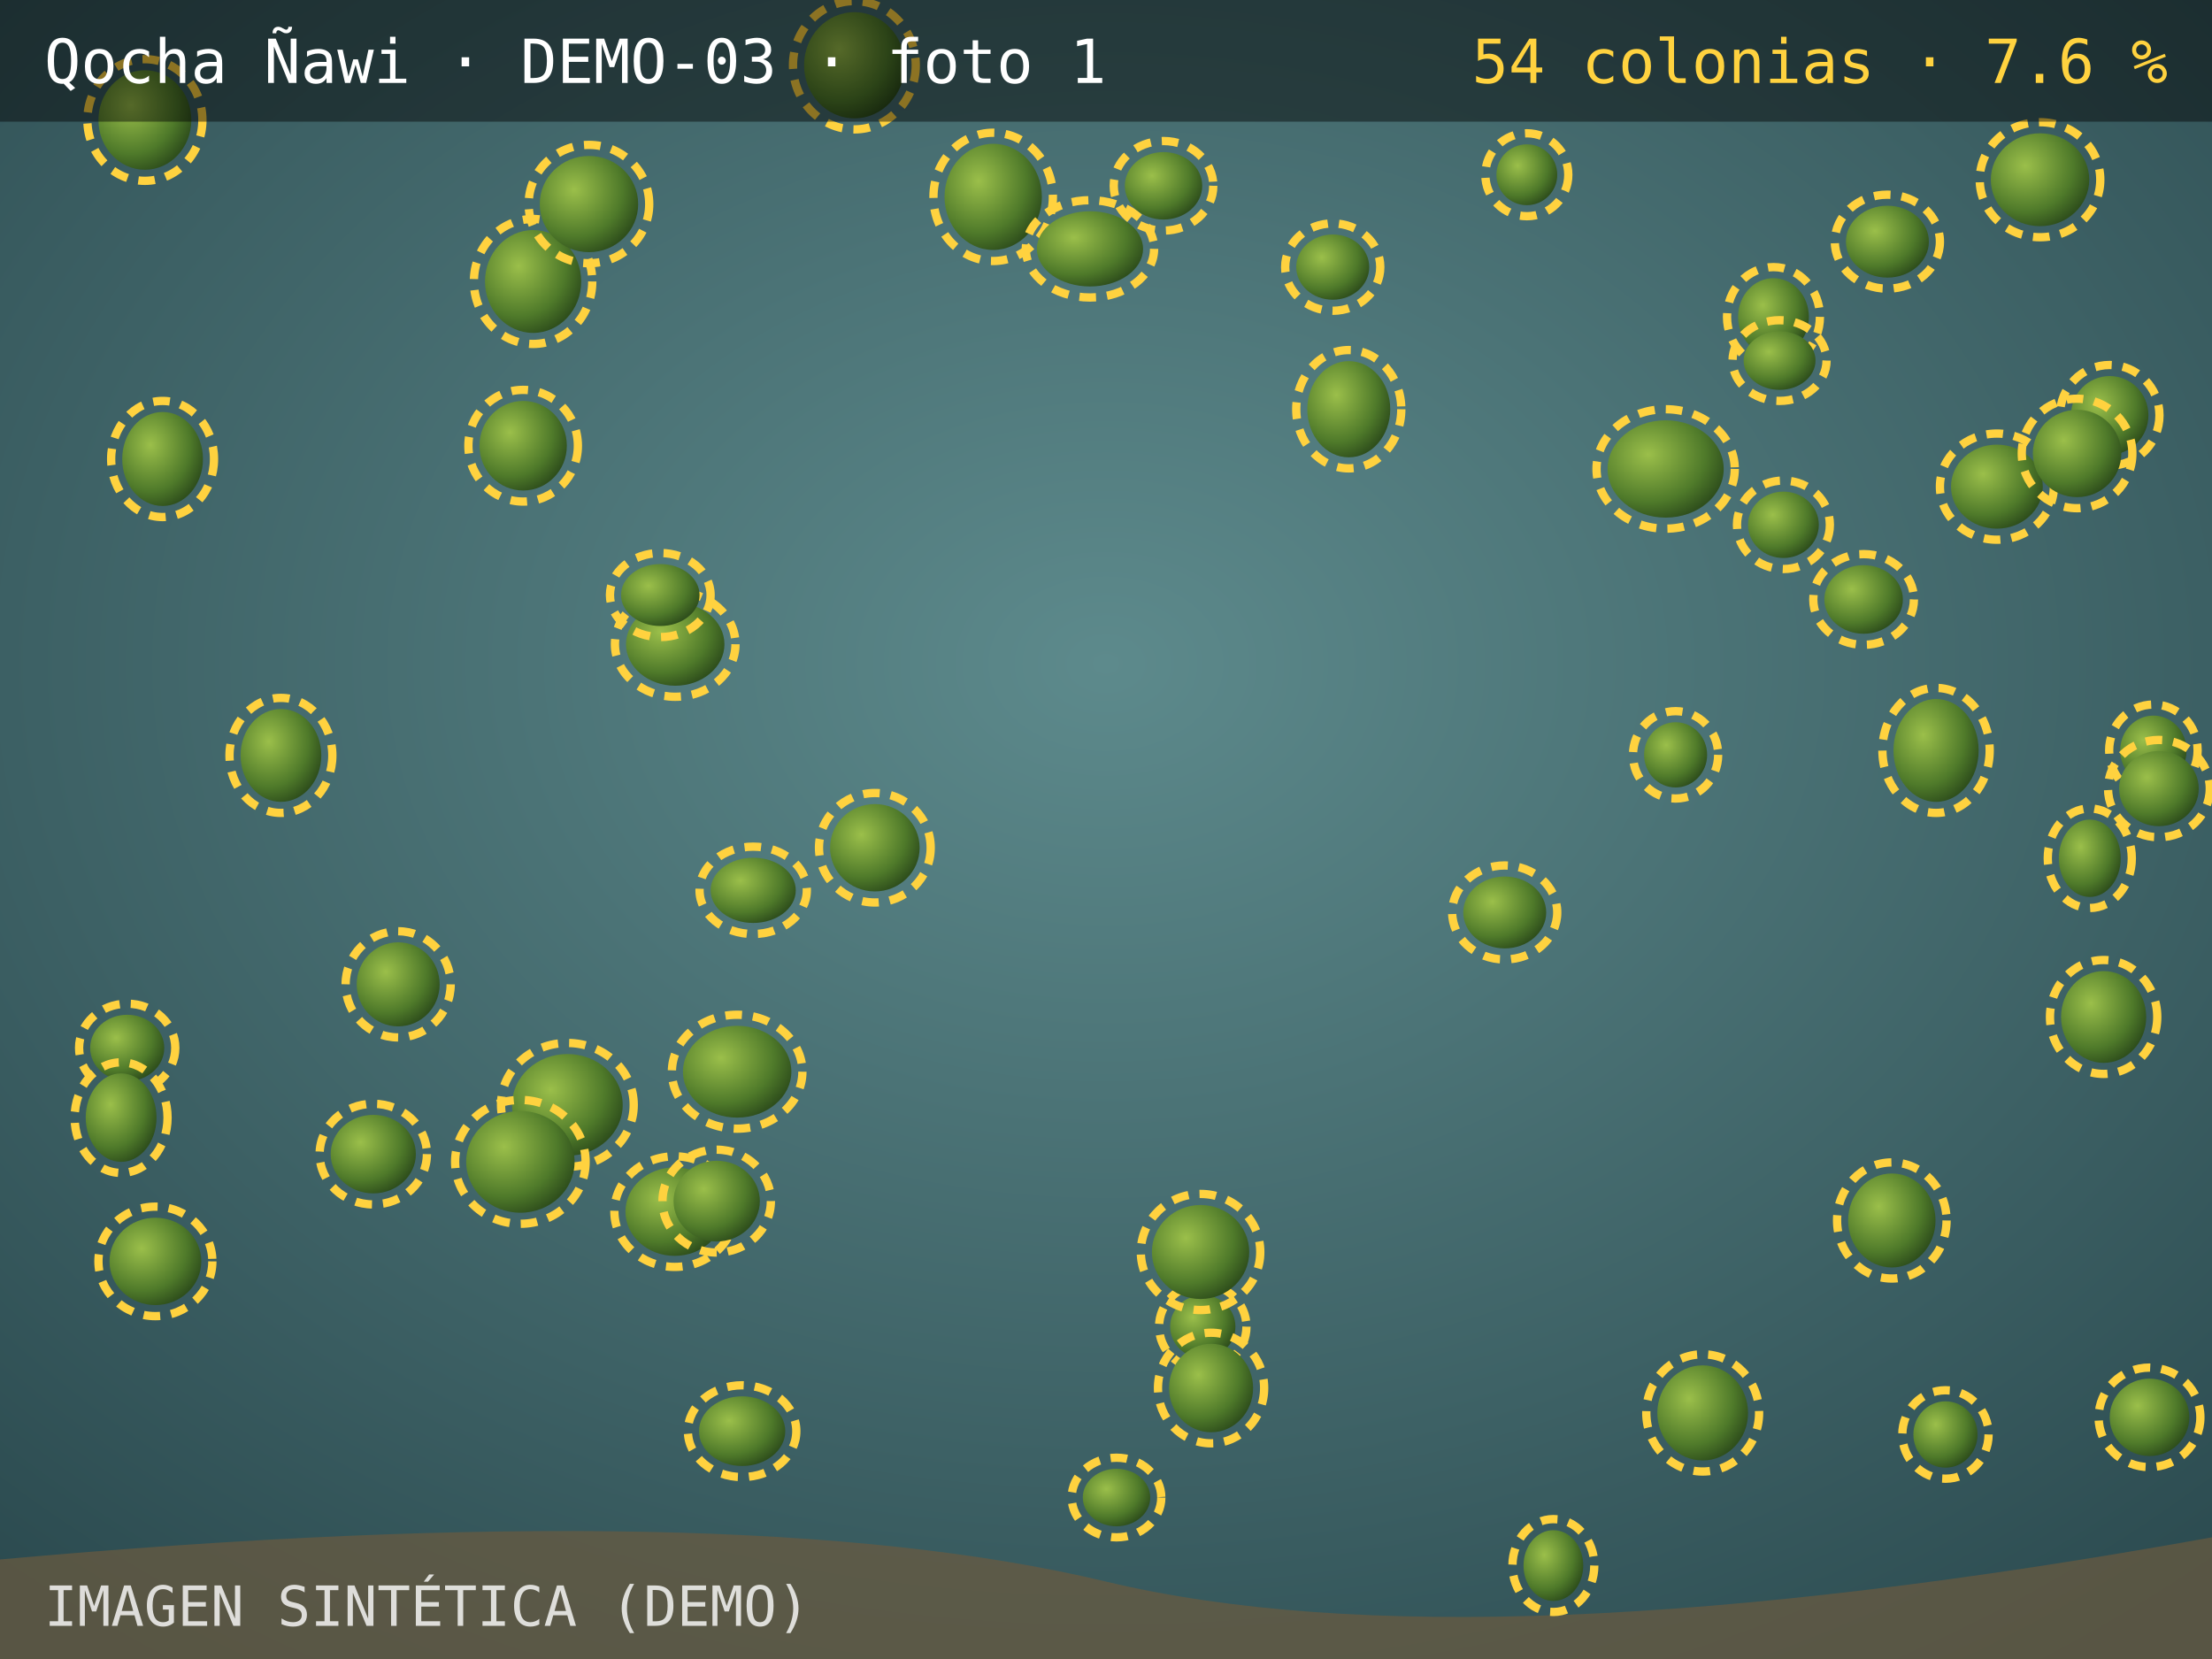
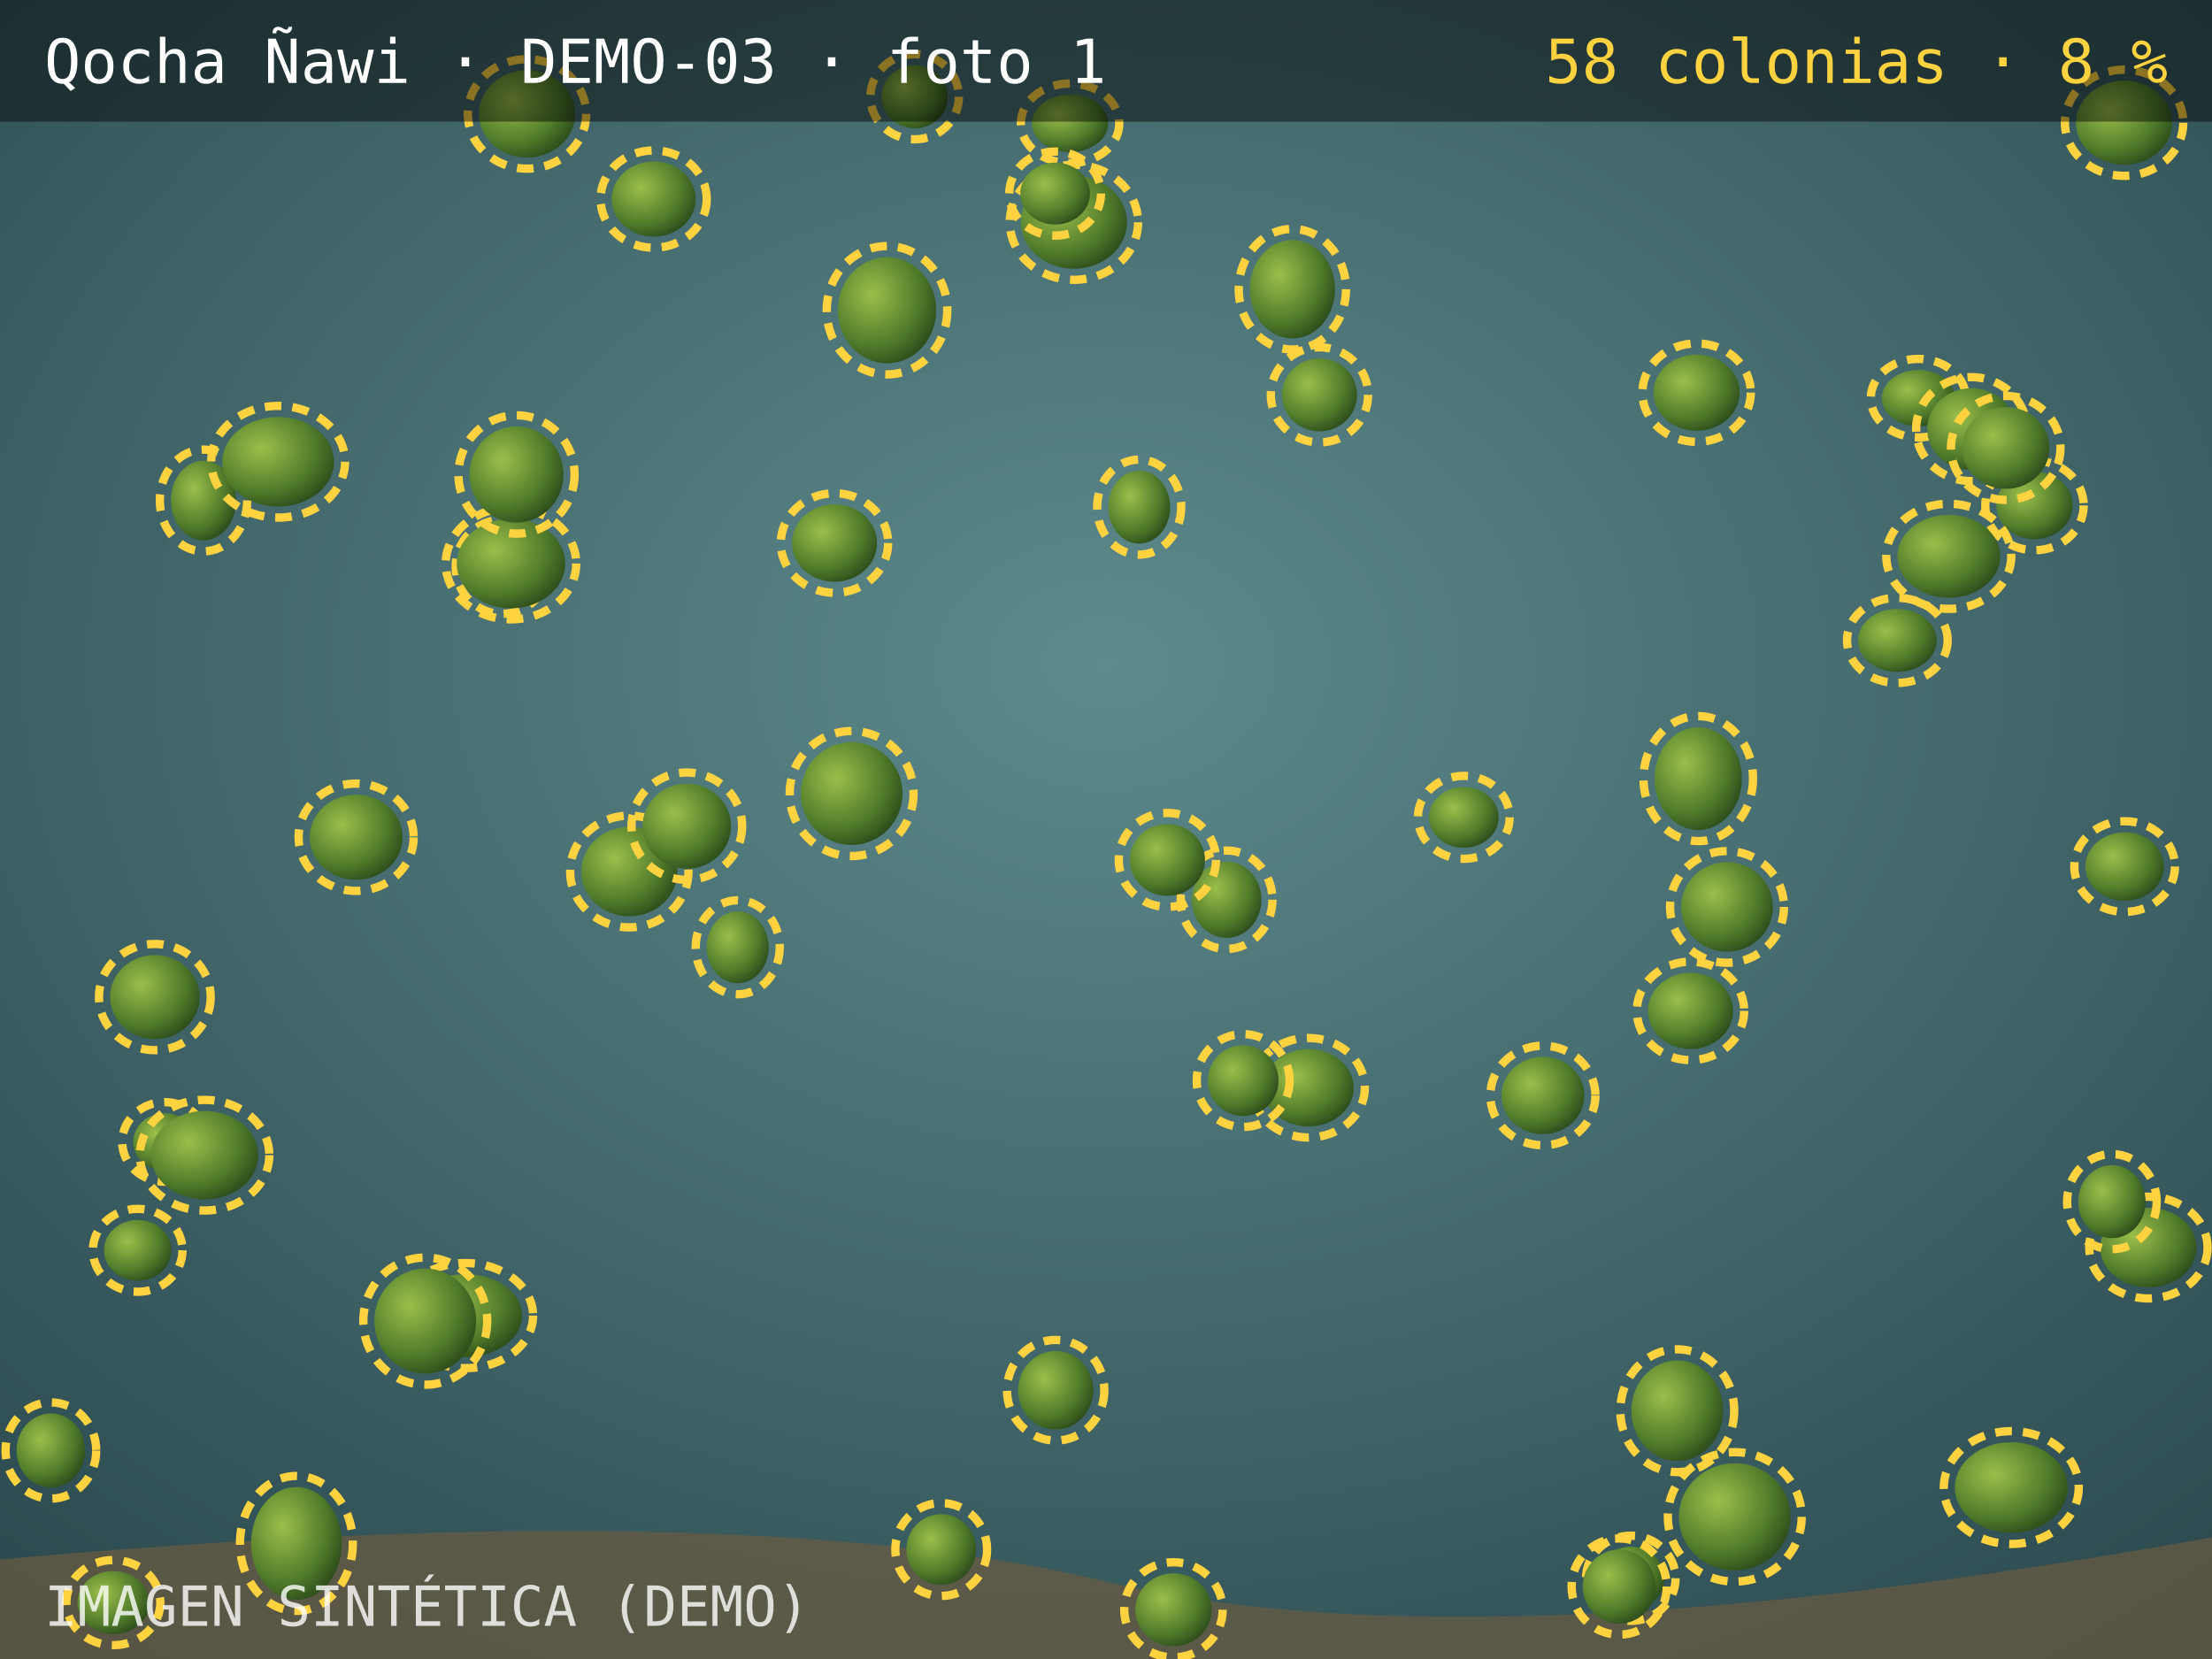
<svg xmlns="http://www.w3.org/2000/svg" viewBox="0 0 400 300">
  <defs>
    <radialGradient id="w" cx="50%" cy="40%" r="75%">
      <stop offset="0" stop-color="#5d8a8c" />
      <stop offset="1" stop-color="#2b4a4f" />
    </radialGradient>
    <radialGradient id="c" cx="35%" cy="35%" r="70%">
      <stop offset="0" stop-color="#9bbf4a" />
      <stop offset=".7" stop-color="#4f7a2a" />
      <stop offset="1" stop-color="#2f4f1c" />
    </radialGradient>
  </defs>
  <rect width="400" height="300" fill="url(#w)" />
  <path d="M0 282 Q 133.333 270 200 286 T 400 278 V 300 H 0 Z" fill="#6b5a3e" opacity=".7" />
  <g>
-     <ellipse cx="388.7" cy="256.3" rx="7.2" ry="7" fill="url(#c)" />
-     <ellipse cx="388.7" cy="256.3" rx="9.2" ry="9" fill="none" stroke="#ffd23f" stroke-width="1.5" stroke-dasharray="3 2" />
-   </g>
-   <g>
-     <ellipse cx="322.5" cy="94.9" rx="6.4" ry="6" fill="url(#c)" />
-     <ellipse cx="322.5" cy="94.9" rx="8.4" ry="8" fill="none" stroke="#ffd23f" stroke-width="1.5" stroke-dasharray="3 2" />
-   </g>
-   <g>
-     <ellipse cx="307.9" cy="255.5" rx="8.2" ry="8.6" fill="url(#c)" />
-     <ellipse cx="307.9" cy="255.5" rx="10.2" ry="10.6" fill="none" stroke="#ffd23f" stroke-width="1.5" stroke-dasharray="3 2" />
-   </g>
-   <g>
-     <ellipse cx="272.1" cy="165" rx="7.5" ry="6.5" fill="url(#c)" />
-     <ellipse cx="272.1" cy="165" rx="9.5" ry="8.5" fill="none" stroke="#ffd23f" stroke-width="1.5" stroke-dasharray="3 2" />
-   </g>
-   <g>
-     <ellipse cx="303" cy="136.5" rx="5.7" ry="5.9" fill="url(#c)" />
-     <ellipse cx="303" cy="136.5" rx="7.7" ry="7.9" fill="none" stroke="#ffd23f" stroke-width="1.5" stroke-dasharray="3 2" />
-   </g>
-   <g>
-     <ellipse cx="350.1" cy="135.7" rx="7.7" ry="9.3" fill="url(#c)" />
-     <ellipse cx="350.1" cy="135.7" rx="9.7" ry="11.3" fill="none" stroke="#ffd23f" stroke-width="1.5" stroke-dasharray="3 2" />
-   </g>
-   <g>
-     <ellipse cx="217.5" cy="239.9" rx="5.9" ry="5.7" fill="url(#c)" />
-     <ellipse cx="217.5" cy="239.9" rx="7.9" ry="7.7" fill="none" stroke="#ffd23f" stroke-width="1.5" stroke-dasharray="3 2" />
-   </g>
-   <g>
-     <ellipse cx="179.6" cy="35.6" rx="8.8" ry="9.6" fill="url(#c)" />
-     <ellipse cx="179.6" cy="35.6" rx="10.8" ry="11.6" fill="none" stroke="#ffd23f" stroke-width="1.5" stroke-dasharray="3 2" />
-   </g>
-   <g>
-     <ellipse cx="341.3" cy="43.7" rx="7.5" ry="6.5" fill="url(#c)" />
-     <ellipse cx="341.3" cy="43.7" rx="9.5" ry="8.5" fill="none" stroke="#ffd23f" stroke-width="1.5" stroke-dasharray="3 2" />
-   </g>
-   <g>
-     <ellipse cx="158.2" cy="153.3" rx="8.1" ry="7.9" fill="url(#c)" />
-     <ellipse cx="158.2" cy="153.3" rx="10.1" ry="9.9" fill="none" stroke="#ffd23f" stroke-width="1.5" stroke-dasharray="3 2" />
-   </g>
-   <g>
-     <ellipse cx="381.5" cy="75.1" rx="7" ry="7.1" fill="url(#c)" />
-     <ellipse cx="381.5" cy="75.1" rx="9" ry="9.1" fill="none" stroke="#ffd23f" stroke-width="1.5" stroke-dasharray="3 2" />
-   </g>
-   <g>
-     <ellipse cx="26.2" cy="21.7" rx="8.4" ry="9" fill="url(#c)" />
-     <ellipse cx="26.2" cy="21.7" rx="10.4" ry="11" fill="none" stroke="#ffd23f" stroke-width="1.5" stroke-dasharray="3 2" />
-   </g>
-   <g>
-     <ellipse cx="276.1" cy="31.6" rx="5.5" ry="5.5" fill="url(#c)" />
-     <ellipse cx="276.1" cy="31.6" rx="7.5" ry="7.5" fill="none" stroke="#ffd23f" stroke-width="1.5" stroke-dasharray="3 2" />
-   </g>
-   <g>
-     <ellipse cx="136.2" cy="161" rx="7.7" ry="5.9" fill="url(#c)" />
-     <ellipse cx="136.2" cy="161" rx="9.7" ry="7.9" fill="none" stroke="#ffd23f" stroke-width="1.5" stroke-dasharray="3 2" />
-   </g>
-   <g>
-     <ellipse cx="201.9" cy="270.8" rx="6.1" ry="5.2" fill="url(#c)" />
-     <ellipse cx="201.9" cy="270.8" rx="8.1" ry="7.2" fill="none" stroke="#ffd23f" stroke-width="1.5" stroke-dasharray="3 2" />
-   </g>
-   <g>
-     <ellipse cx="368.9" cy="32.5" rx="8.9" ry="8.4" fill="url(#c)" />
-     <ellipse cx="368.9" cy="32.5" rx="10.9" ry="10.4" fill="none" stroke="#ffd23f" stroke-width="1.5" stroke-dasharray="3 2" />
-   </g>
-   <g>
-     <ellipse cx="96.4" cy="50.9" rx="8.7" ry="9.3" fill="url(#c)" />
-     <ellipse cx="96.4" cy="50.9" rx="10.7" ry="11.3" fill="none" stroke="#ffd23f" stroke-width="1.5" stroke-dasharray="3 2" />
-   </g>
-   <g>
-     <ellipse cx="197.1" cy="45" rx="9.6" ry="6.8" fill="url(#c)" />
-     <ellipse cx="197.1" cy="45" rx="11.6" ry="8.8" fill="none" stroke="#ffd23f" stroke-width="1.5" stroke-dasharray="3 2" />
-   </g>
-   <g>
-     <ellipse cx="122" cy="219.1" rx="8.9" ry="8" fill="url(#c)" />
-     <ellipse cx="122" cy="219.1" rx="10.9" ry="10" fill="none" stroke="#ffd23f" stroke-width="1.5" stroke-dasharray="3 2" />
-   </g>
-   <g>
-     <ellipse cx="23" cy="189.5" rx="6.7" ry="6" fill="url(#c)" />
-     <ellipse cx="23" cy="189.5" rx="8.7" ry="8" fill="none" stroke="#ffd23f" stroke-width="1.5" stroke-dasharray="3 2" />
-   </g>
-   <g>
-     <ellipse cx="28.1" cy="228.1" rx="8.3" ry="7.9" fill="url(#c)" />
-     <ellipse cx="28.1" cy="228.1" rx="10.3" ry="9.9" fill="none" stroke="#ffd23f" stroke-width="1.5" stroke-dasharray="3 2" />
-   </g>
-   <g>
-     <ellipse cx="280.9" cy="283.1" rx="5.4" ry="6.4" fill="url(#c)" />
-     <ellipse cx="280.9" cy="283.1" rx="7.4" ry="8.4" fill="none" stroke="#ffd23f" stroke-width="1.5" stroke-dasharray="3 2" />
-   </g>
-   <g>
-     <ellipse cx="377.9" cy="155.2" rx="5.6" ry="7" fill="url(#c)" />
-     <ellipse cx="377.9" cy="155.2" rx="7.6" ry="9" fill="none" stroke="#ffd23f" stroke-width="1.5" stroke-dasharray="3 2" />
-   </g>
-   <g>
-     <ellipse cx="210.4" cy="33.6" rx="7" ry="6.1" fill="url(#c)" />
-     <ellipse cx="210.4" cy="33.6" rx="9" ry="8.1" fill="none" stroke="#ffd23f" stroke-width="1.5" stroke-dasharray="3 2" />
-   </g>
-   <g>
-     <ellipse cx="380.4" cy="183.9" rx="7.7" ry="8.3" fill="url(#c)" />
-     <ellipse cx="380.4" cy="183.9" rx="9.7" ry="10.3" fill="none" stroke="#ffd23f" stroke-width="1.5" stroke-dasharray="3 2" />
-   </g>
-   <g>
-     <ellipse cx="129.6" cy="217.2" rx="7.8" ry="7.3" fill="url(#c)" />
-     <ellipse cx="129.6" cy="217.2" rx="9.8" ry="9.3" fill="none" stroke="#ffd23f" stroke-width="1.5" stroke-dasharray="3 2" />
-   </g>
-   <g>
-     <ellipse cx="72" cy="178" rx="7.5" ry="7.6" fill="url(#c)" />
-     <ellipse cx="72" cy="178" rx="9.5" ry="9.6" fill="none" stroke="#ffd23f" stroke-width="1.5" stroke-dasharray="3 2" />
-   </g>
-   <g>
-     <ellipse cx="102.6" cy="199.8" rx="10" ry="9.2" fill="url(#c)" />
-     <ellipse cx="102.6" cy="199.8" rx="12" ry="11.2" fill="none" stroke="#ffd23f" stroke-width="1.5" stroke-dasharray="3 2" />
-   </g>
-   <g>
-     <ellipse cx="219" cy="251" rx="7.6" ry="8" fill="url(#c)" />
-     <ellipse cx="219" cy="251" rx="9.6" ry="10" fill="none" stroke="#ffd23f" stroke-width="1.5" stroke-dasharray="3 2" />
-   </g>
-   <g>
-     <ellipse cx="361.1" cy="88" rx="8.3" ry="7.6" fill="url(#c)" />
-     <ellipse cx="361.1" cy="88" rx="10.3" ry="9.6" fill="none" stroke="#ffd23f" stroke-width="1.5" stroke-dasharray="3 2" />
-   </g>
-   <g>
-     <ellipse cx="241" cy="48.3" rx="6.6" ry="5.9" fill="url(#c)" />
-     <ellipse cx="241" cy="48.3" rx="8.6" ry="7.9" fill="none" stroke="#ffd23f" stroke-width="1.5" stroke-dasharray="3 2" />
-   </g>
-   <g>
-     <ellipse cx="351.8" cy="259.4" rx="5.8" ry="6" fill="url(#c)" />
-     <ellipse cx="351.8" cy="259.4" rx="7.8" ry="8" fill="none" stroke="#ffd23f" stroke-width="1.5" stroke-dasharray="3 2" />
-   </g>
-   <g>
-     <ellipse cx="320.7" cy="57.3" rx="6.4" ry="7" fill="url(#c)" />
-     <ellipse cx="320.7" cy="57.3" rx="8.4" ry="9" fill="none" stroke="#ffd23f" stroke-width="1.5" stroke-dasharray="3 2" />
-   </g>
-   <g>
-     <ellipse cx="122.1" cy="116.5" rx="8.9" ry="7.5" fill="url(#c)" />
-     <ellipse cx="122.1" cy="116.5" rx="10.9" ry="9.5" fill="none" stroke="#ffd23f" stroke-width="1.5" stroke-dasharray="3 2" />
-   </g>
-   <g>
-     <ellipse cx="94.1" cy="210.1" rx="9.8" ry="9.2" fill="url(#c)" />
-     <ellipse cx="94.1" cy="210.1" rx="11.8" ry="11.2" fill="none" stroke="#ffd23f" stroke-width="1.5" stroke-dasharray="3 2" />
-   </g>
-   <g>
-     <ellipse cx="133.3" cy="193.8" rx="9.8" ry="8.3" fill="url(#c)" />
-     <ellipse cx="133.3" cy="193.8" rx="11.8" ry="10.3" fill="none" stroke="#ffd23f" stroke-width="1.5" stroke-dasharray="3 2" />
-   </g>
-   <g>
-     <ellipse cx="67.5" cy="208.7" rx="7.7" ry="7.1" fill="url(#c)" />
-     <ellipse cx="67.5" cy="208.7" rx="9.7" ry="9.1" fill="none" stroke="#ffd23f" stroke-width="1.5" stroke-dasharray="3 2" />
-   </g>
-   <g>
-     <ellipse cx="342.1" cy="220.7" rx="7.9" ry="8.5" fill="url(#c)" />
-     <ellipse cx="342.1" cy="220.7" rx="9.9" ry="10.5" fill="none" stroke="#ffd23f" stroke-width="1.5" stroke-dasharray="3 2" />
-   </g>
-   <g>
-     <ellipse cx="134.2" cy="258.8" rx="7.8" ry="6.3" fill="url(#c)" />
-     <ellipse cx="134.2" cy="258.8" rx="9.8" ry="8.3" fill="none" stroke="#ffd23f" stroke-width="1.5" stroke-dasharray="3 2" />
-   </g>
-   <g>
-     <ellipse cx="106.5" cy="36.9" rx="8.9" ry="8.7" fill="url(#c)" />
-     <ellipse cx="106.5" cy="36.9" rx="10.9" ry="10.7" fill="none" stroke="#ffd23f" stroke-width="1.5" stroke-dasharray="3 2" />
-   </g>
-   <g>
-     <ellipse cx="154.5" cy="11.8" rx="9.1" ry="9.6" fill="url(#c)" />
-     <ellipse cx="154.5" cy="11.8" rx="11.1" ry="11.6" fill="none" stroke="#ffd23f" stroke-width="1.5" stroke-dasharray="3 2" />
-   </g>
-   <g>
-     <ellipse cx="29.4" cy="83" rx="7.3" ry="8.5" fill="url(#c)" />
-     <ellipse cx="29.4" cy="83" rx="9.3" ry="10.5" fill="none" stroke="#ffd23f" stroke-width="1.5" stroke-dasharray="3 2" />
-   </g>
-   <g>
-     <ellipse cx="119.4" cy="107.6" rx="7.1" ry="5.6" fill="url(#c)" />
-     <ellipse cx="119.4" cy="107.6" rx="9.1" ry="7.6" fill="none" stroke="#ffd23f" stroke-width="1.5" stroke-dasharray="3 2" />
-   </g>
-   <g>
-     <ellipse cx="375.6" cy="82" rx="8" ry="7.9" fill="url(#c)" />
-     <ellipse cx="375.6" cy="82" rx="10" ry="9.9" fill="none" stroke="#ffd23f" stroke-width="1.5" stroke-dasharray="3 2" />
-   </g>
-   <g>
-     <ellipse cx="243.9" cy="74" rx="7.5" ry="8.7" fill="url(#c)" />
-     <ellipse cx="243.9" cy="74" rx="9.5" ry="10.7" fill="none" stroke="#ffd23f" stroke-width="1.5" stroke-dasharray="3 2" />
-   </g>
-   <g>
-     <ellipse cx="94.6" cy="80.6" rx="7.9" ry="8.1" fill="url(#c)" />
-     <ellipse cx="94.6" cy="80.6" rx="9.9" ry="10.1" fill="none" stroke="#ffd23f" stroke-width="1.5" stroke-dasharray="3 2" />
-   </g>
-   <g>
-     <ellipse cx="389.4" cy="135.7" rx="6" ry="6.3" fill="url(#c)" />
-     <ellipse cx="389.4" cy="135.7" rx="8" ry="8.3" fill="none" stroke="#ffd23f" stroke-width="1.5" stroke-dasharray="3 2" />
-   </g>
-   <g>
-     <ellipse cx="390.4" cy="142.6" rx="7.2" ry="6.8" fill="url(#c)" />
-     <ellipse cx="390.4" cy="142.6" rx="9.2" ry="8.8" fill="none" stroke="#ffd23f" stroke-width="1.5" stroke-dasharray="3 2" />
-   </g>
-   <g>
-     <ellipse cx="301.2" cy="84.8" rx="10.5" ry="8.8" fill="url(#c)" />
-     <ellipse cx="301.2" cy="84.8" rx="12.5" ry="10.8" fill="none" stroke="#ffd23f" stroke-width="1.5" stroke-dasharray="3 2" />
-   </g>
-   <g>
-     <ellipse cx="217.1" cy="226.4" rx="8.8" ry="8.5" fill="url(#c)" />
-     <ellipse cx="217.1" cy="226.4" rx="10.8" ry="10.5" fill="none" stroke="#ffd23f" stroke-width="1.5" stroke-dasharray="3 2" />
-   </g>
-   <g>
-     <ellipse cx="321.8" cy="65.2" rx="6.5" ry="5.3" fill="url(#c)" />
-     <ellipse cx="321.8" cy="65.2" rx="8.5" ry="7.3" fill="none" stroke="#ffd23f" stroke-width="1.5" stroke-dasharray="3 2" />
-   </g>
-   <g>
-     <ellipse cx="21.9" cy="202.1" rx="6.4" ry="8" fill="url(#c)" />
-     <ellipse cx="21.9" cy="202.1" rx="8.4" ry="10" fill="none" stroke="#ffd23f" stroke-width="1.5" stroke-dasharray="3 2" />
-   </g>
-   <g>
-     <ellipse cx="50.8" cy="136.6" rx="7.3" ry="8.4" fill="url(#c)" />
-     <ellipse cx="50.8" cy="136.6" rx="9.3" ry="10.4" fill="none" stroke="#ffd23f" stroke-width="1.5" stroke-dasharray="3 2" />
-   </g>
-   <g>
-     <ellipse cx="337" cy="108.4" rx="7.1" ry="6.2" fill="url(#c)" />
-     <ellipse cx="337" cy="108.4" rx="9.1" ry="8.2" fill="none" stroke="#ffd23f" stroke-width="1.5" stroke-dasharray="3 2" />
+     <ellipse cx="29.8" cy="206.5" rx="5.7" ry="5.2" fill="url(#c)" />
+     <ellipse cx="29.8" cy="206.5" rx="7.7" ry="7.2" fill="none" stroke="#ffd23f" stroke-width="1.5" stroke-dasharray="3 2" />
+   </g>
+   <g>
+     <ellipse cx="90.8" cy="102.5" rx="6.4" ry="6.5" fill="url(#c)" />
+     <ellipse cx="90.8" cy="102.5" rx="8.4" ry="8.5" fill="none" stroke="#ffd23f" stroke-width="1.5" stroke-dasharray="3 2" />
+   </g>
+   <g>
+     <ellipse cx="64.4" cy="151.4" rx="8.4" ry="7.7" fill="url(#c)" />
+     <ellipse cx="64.4" cy="151.4" rx="10.4" ry="9.7" fill="none" stroke="#ffd23f" stroke-width="1.5" stroke-dasharray="3 2" />
+   </g>
+   <g>
+     <ellipse cx="313.7" cy="274.3" rx="10.1" ry="9.7" fill="url(#c)" />
+     <ellipse cx="313.7" cy="274.3" rx="12.1" ry="11.7" fill="none" stroke="#ffd23f" stroke-width="1.5" stroke-dasharray="3 2" />
+   </g>
+   <g>
+     <ellipse cx="346.9" cy="72" rx="6.6" ry="5.1" fill="url(#c)" />
+     <ellipse cx="346.9" cy="72" rx="8.6" ry="7.1" fill="none" stroke="#ffd23f" stroke-width="1.5" stroke-dasharray="3 2" />
+   </g>
+   <g>
+     <ellipse cx="264.7" cy="147.8" rx="6.3" ry="5.5" fill="url(#c)" />
+     <ellipse cx="264.7" cy="147.8" rx="8.3" ry="7.5" fill="none" stroke="#ffd23f" stroke-width="1.5" stroke-dasharray="3 2" />
+   </g>
+   <g>
+     <ellipse cx="206" cy="91.7" rx="5.6" ry="6.6" fill="url(#c)" />
+     <ellipse cx="206" cy="91.7" rx="7.6" ry="8.6" fill="none" stroke="#ffd23f" stroke-width="1.5" stroke-dasharray="3 2" />
+   </g>
+   <g>
+     <ellipse cx="95.3" cy="20.6" rx="8.7" ry="7.9" fill="url(#c)" />
+     <ellipse cx="95.3" cy="20.6" rx="10.7" ry="9.9" fill="none" stroke="#ffd23f" stroke-width="1.5" stroke-dasharray="3 2" />
+   </g>
+   <g>
+     <ellipse cx="384.1" cy="22.2" rx="8.7" ry="7.6" fill="url(#c)" />
+     <ellipse cx="384.1" cy="22.2" rx="10.7" ry="9.6" fill="none" stroke="#ffd23f" stroke-width="1.5" stroke-dasharray="3 2" />
+   </g>
+   <g>
+     <ellipse cx="37" cy="208.9" rx="9.7" ry="8" fill="url(#c)" />
+     <ellipse cx="37" cy="208.9" rx="11.7" ry="10" fill="none" stroke="#ffd23f" stroke-width="1.5" stroke-dasharray="3 2" />
+   </g>
+   <g>
+     <ellipse cx="53.6" cy="279.1" rx="8.2" ry="10.2" fill="url(#c)" />
+     <ellipse cx="53.6" cy="279.1" rx="10.2" ry="12.2" fill="none" stroke="#ffd23f" stroke-width="1.5" stroke-dasharray="3 2" />
+   </g>
+   <g>
+     <ellipse cx="113.8" cy="157.6" rx="8.7" ry="8.1" fill="url(#c)" />
+     <ellipse cx="113.8" cy="157.6" rx="10.7" ry="10.1" fill="none" stroke="#ffd23f" stroke-width="1.5" stroke-dasharray="3 2" />
+   </g>
+   <g>
+     <ellipse cx="294.9" cy="285.4" rx="6.1" ry="5.7" fill="url(#c)" />
+     <ellipse cx="294.9" cy="285.4" rx="8.1" ry="7.7" fill="none" stroke="#ffd23f" stroke-width="1.5" stroke-dasharray="3 2" />
+   </g>
+   <g>
+     <ellipse cx="150.9" cy="98.2" rx="7.7" ry="7" fill="url(#c)" />
+     <ellipse cx="150.9" cy="98.2" rx="9.7" ry="9" fill="none" stroke="#ffd23f" stroke-width="1.5" stroke-dasharray="3 2" />
+   </g>
+   <g>
+     <ellipse cx="160.4" cy="56.1" rx="8.9" ry="9.6" fill="url(#c)" />
+     <ellipse cx="160.4" cy="56.1" rx="10.9" ry="11.6" fill="none" stroke="#ffd23f" stroke-width="1.5" stroke-dasharray="3 2" />
+   </g>
+   <g>
+     <ellipse cx="356.5" cy="77.6" rx="8" ry="7.4" fill="url(#c)" />
+     <ellipse cx="356.5" cy="77.6" rx="10" ry="9.4" fill="none" stroke="#ffd23f" stroke-width="1.5" stroke-dasharray="3 2" />
+   </g>
+   <g>
+     <ellipse cx="312.3" cy="164" rx="8.3" ry="8.1" fill="url(#c)" />
+     <ellipse cx="312.3" cy="164" rx="10.3" ry="10.1" fill="none" stroke="#ffd23f" stroke-width="1.5" stroke-dasharray="3 2" />
+   </g>
+   <g>
+     <ellipse cx="363.7" cy="269" rx="10.2" ry="8.2" fill="url(#c)" />
+     <ellipse cx="363.7" cy="269" rx="12.2" ry="10.2" fill="none" stroke="#ffd23f" stroke-width="1.5" stroke-dasharray="3 2" />
+   </g>
+   <g>
+     <ellipse cx="28" cy="180.3" rx="8.1" ry="7.6" fill="url(#c)" />
+     <ellipse cx="28" cy="180.3" rx="10.1" ry="9.6" fill="none" stroke="#ffd23f" stroke-width="1.5" stroke-dasharray="3 2" />
+   </g>
+   <g>
+     <ellipse cx="9.2" cy="262.3" rx="6.2" ry="6.7" fill="url(#c)" />
+     <ellipse cx="9.2" cy="262.3" rx="8.2" ry="8.7" fill="none" stroke="#ffd23f" stroke-width="1.5" stroke-dasharray="3 2" />
+   </g>
+   <g>
+     <ellipse cx="84.2" cy="237.9" rx="10.2" ry="7.5" fill="url(#c)" />
+     <ellipse cx="84.2" cy="237.9" rx="12.2" ry="9.5" fill="none" stroke="#ffd23f" stroke-width="1.5" stroke-dasharray="3 2" />
+   </g>
+   <g>
+     <ellipse cx="367.9" cy="91.4" rx="6.9" ry="6.1" fill="url(#c)" />
+     <ellipse cx="367.9" cy="91.4" rx="8.9" ry="8.1" fill="none" stroke="#ffd23f" stroke-width="1.5" stroke-dasharray="3 2" />
+   </g>
+   <g>
+     <ellipse cx="306.8" cy="71" rx="7.8" ry="6.9" fill="url(#c)" />
+     <ellipse cx="306.8" cy="71" rx="9.8" ry="8.9" fill="none" stroke="#ffd23f" stroke-width="1.5" stroke-dasharray="3 2" />
+   </g>
+   <g>
+     <ellipse cx="352.4" cy="100.6" rx="9.3" ry="7.5" fill="url(#c)" />
+     <ellipse cx="352.4" cy="100.6" rx="11.3" ry="9.5" fill="none" stroke="#ffd23f" stroke-width="1.5" stroke-dasharray="3 2" />
+   </g>
+   <g>
+     <ellipse cx="233.7" cy="52.3" rx="7.7" ry="8.9" fill="url(#c)" />
+     <ellipse cx="233.7" cy="52.3" rx="9.7" ry="10.9" fill="none" stroke="#ffd23f" stroke-width="1.5" stroke-dasharray="3 2" />
+   </g>
+   <g>
+     <ellipse cx="303.3" cy="255.1" rx="8.3" ry="9.1" fill="url(#c)" />
+     <ellipse cx="303.3" cy="255.1" rx="10.3" ry="11.1" fill="none" stroke="#ffd23f" stroke-width="1.5" stroke-dasharray="3 2" />
+   </g>
+   <g>
+     <ellipse cx="92.4" cy="101.9" rx="9.8" ry="8.1" fill="url(#c)" />
+     <ellipse cx="92.4" cy="101.9" rx="11.8" ry="10.1" fill="none" stroke="#ffd23f" stroke-width="1.5" stroke-dasharray="3 2" />
+   </g>
+   <g>
+     <ellipse cx="362.7" cy="81" rx="7.9" ry="7.4" fill="url(#c)" />
+     <ellipse cx="362.7" cy="81" rx="9.9" ry="9.4" fill="none" stroke="#ffd23f" stroke-width="1.5" stroke-dasharray="3 2" />
+   </g>
+   <g>
+     <ellipse cx="343.1" cy="115.8" rx="7.1" ry="5.7" fill="url(#c)" />
+     <ellipse cx="343.1" cy="115.8" rx="9.1" ry="7.7" fill="none" stroke="#ffd23f" stroke-width="1.5" stroke-dasharray="3 2" />
+   </g>
+   <g>
+     <ellipse cx="193.5" cy="22.3" rx="6.9" ry="5.2" fill="url(#c)" />
+     <ellipse cx="193.5" cy="22.3" rx="8.9" ry="7.2" fill="none" stroke="#ffd23f" stroke-width="1.5" stroke-dasharray="3 2" />
+   </g>
+   <g>
+     <ellipse cx="36.8" cy="90.5" rx="5.9" ry="7.2" fill="url(#c)" />
+     <ellipse cx="36.8" cy="90.5" rx="7.9" ry="9.2" fill="none" stroke="#ffd23f" stroke-width="1.5" stroke-dasharray="3 2" />
+   </g>
+   <g>
+     <ellipse cx="170.2" cy="280.2" rx="6.3" ry="6.4" fill="url(#c)" />
+     <ellipse cx="170.2" cy="280.2" rx="8.3" ry="8.4" fill="none" stroke="#ffd23f" stroke-width="1.5" stroke-dasharray="3 2" />
+   </g>
+   <g>
+     <ellipse cx="305.7" cy="182.8" rx="7.7" ry="6.9" fill="url(#c)" />
+     <ellipse cx="305.7" cy="182.8" rx="9.7" ry="8.9" fill="none" stroke="#ffd23f" stroke-width="1.5" stroke-dasharray="3 2" />
+   </g>
+   <g>
+     <ellipse cx="238.6" cy="71.4" rx="6.8" ry="6.6" fill="url(#c)" />
+     <ellipse cx="238.6" cy="71.4" rx="8.8" ry="8.6" fill="none" stroke="#ffd23f" stroke-width="1.5" stroke-dasharray="3 2" />
+   </g>
+   <g>
+     <ellipse cx="20.5" cy="289.8" rx="6.5" ry="5.7" fill="url(#c)" />
+     <ellipse cx="20.5" cy="289.8" rx="8.5" ry="7.7" fill="none" stroke="#ffd23f" stroke-width="1.5" stroke-dasharray="3 2" />
+   </g>
+   <g>
+     <ellipse cx="212.2" cy="291.1" rx="6.9" ry="6.6" fill="url(#c)" />
+     <ellipse cx="212.2" cy="291.1" rx="8.9" ry="8.6" fill="none" stroke="#ffd23f" stroke-width="1.5" stroke-dasharray="3 2" />
+   </g>
+   <g>
+     <ellipse cx="388.5" cy="225.6" rx="8.7" ry="7.2" fill="url(#c)" />
+     <ellipse cx="388.5" cy="225.6" rx="10.7" ry="9.2" fill="none" stroke="#ffd23f" stroke-width="1.5" stroke-dasharray="3 2" />
+   </g>
+   <g>
+     <ellipse cx="221.8" cy="162.7" rx="6.3" ry="6.9" fill="url(#c)" />
+     <ellipse cx="221.8" cy="162.7" rx="8.3" ry="8.9" fill="none" stroke="#ffd23f" stroke-width="1.5" stroke-dasharray="3 2" />
+   </g>
+   <g>
+     <ellipse cx="76.9" cy="238.9" rx="9.2" ry="9.5" fill="url(#c)" />
+     <ellipse cx="76.9" cy="238.9" rx="11.2" ry="11.5" fill="none" stroke="#ffd23f" stroke-width="1.5" stroke-dasharray="3 2" />
+   </g>
+   <g>
+     <ellipse cx="165.4" cy="17.5" rx="6" ry="5.7" fill="url(#c)" />
+     <ellipse cx="165.4" cy="17.5" rx="8" ry="7.7" fill="none" stroke="#ffd23f" stroke-width="1.5" stroke-dasharray="3 2" />
+   </g>
+   <g>
+     <ellipse cx="194.2" cy="40.2" rx="9.6" ry="8.4" fill="url(#c)" />
+     <ellipse cx="194.2" cy="40.2" rx="11.6" ry="10.4" fill="none" stroke="#ffd23f" stroke-width="1.5" stroke-dasharray="3 2" />
+   </g>
+   <g>
+     <ellipse cx="190.9" cy="251.4" rx="6.8" ry="7.1" fill="url(#c)" />
+     <ellipse cx="190.9" cy="251.4" rx="8.8" ry="9.1" fill="none" stroke="#ffd23f" stroke-width="1.5" stroke-dasharray="3 2" />
+   </g>
+   <g>
+     <ellipse cx="236.6" cy="196.7" rx="8.2" ry="7" fill="url(#c)" />
+     <ellipse cx="236.6" cy="196.7" rx="10.2" ry="9" fill="none" stroke="#ffd23f" stroke-width="1.5" stroke-dasharray="3 2" />
+   </g>
+   <g>
+     <ellipse cx="124.2" cy="149.4" rx="8" ry="7.7" fill="url(#c)" />
+     <ellipse cx="124.2" cy="149.4" rx="10" ry="9.7" fill="none" stroke="#ffd23f" stroke-width="1.5" stroke-dasharray="3 2" />
+   </g>
+   <g>
+     <ellipse cx="307.1" cy="140.8" rx="7.9" ry="9.3" fill="url(#c)" />
+     <ellipse cx="307.1" cy="140.8" rx="9.9" ry="11.3" fill="none" stroke="#ffd23f" stroke-width="1.5" stroke-dasharray="3 2" />
+   </g>
+   <g>
+     <ellipse cx="190.8" cy="35" rx="6.3" ry="5.6" fill="url(#c)" />
+     <ellipse cx="190.8" cy="35" rx="8.3" ry="7.6" fill="none" stroke="#ffd23f" stroke-width="1.5" stroke-dasharray="3 2" />
+   </g>
+   <g>
+     <ellipse cx="154" cy="143.5" rx="9.2" ry="9.3" fill="url(#c)" />
+     <ellipse cx="154" cy="143.5" rx="11.2" ry="11.3" fill="none" stroke="#ffd23f" stroke-width="1.5" stroke-dasharray="3 2" />
+   </g>
+   <g>
+     <ellipse cx="279" cy="198.1" rx="7.5" ry="7" fill="url(#c)" />
+     <ellipse cx="279" cy="198.1" rx="9.5" ry="9" fill="none" stroke="#ffd23f" stroke-width="1.5" stroke-dasharray="3 2" />
+   </g>
+   <g>
+     <ellipse cx="224.8" cy="195.4" rx="6.4" ry="6.4" fill="url(#c)" />
+     <ellipse cx="224.8" cy="195.4" rx="8.4" ry="8.4" fill="none" stroke="#ffd23f" stroke-width="1.5" stroke-dasharray="3 2" />
+   </g>
+   <g>
+     <ellipse cx="133.4" cy="171.3" rx="5.6" ry="6.5" fill="url(#c)" />
+     <ellipse cx="133.4" cy="171.3" rx="7.6" ry="8.5" fill="none" stroke="#ffd23f" stroke-width="1.5" stroke-dasharray="3 2" />
+   </g>
+   <g>
+     <ellipse cx="50.3" cy="83.5" rx="10.1" ry="8.1" fill="url(#c)" />
+     <ellipse cx="50.3" cy="83.5" rx="12.1" ry="10.1" fill="none" stroke="#ffd23f" stroke-width="1.5" stroke-dasharray="3 2" />
+   </g>
+   <g>
+     <ellipse cx="93.4" cy="85.8" rx="8.5" ry="8.7" fill="url(#c)" />
+     <ellipse cx="93.4" cy="85.8" rx="10.5" ry="10.7" fill="none" stroke="#ffd23f" stroke-width="1.5" stroke-dasharray="3 2" />
+   </g>
+   <g>
+     <ellipse cx="211.1" cy="155.5" rx="6.8" ry="6.5" fill="url(#c)" />
+     <ellipse cx="211.1" cy="155.5" rx="8.8" ry="8.5" fill="none" stroke="#ffd23f" stroke-width="1.5" stroke-dasharray="3 2" />
+   </g>
+   <g>
+     <ellipse cx="292.8" cy="286.9" rx="6.6" ry="6.7" fill="url(#c)" />
+     <ellipse cx="292.8" cy="286.9" rx="8.6" ry="8.7" fill="none" stroke="#ffd23f" stroke-width="1.5" stroke-dasharray="3 2" />
+   </g>
+   <g>
+     <ellipse cx="381.9" cy="217.3" rx="6.1" ry="6.6" fill="url(#c)" />
+     <ellipse cx="381.9" cy="217.3" rx="8.1" ry="8.6" fill="none" stroke="#ffd23f" stroke-width="1.5" stroke-dasharray="3 2" />
+   </g>
+   <g>
+     <ellipse cx="118.2" cy="36" rx="7.6" ry="6.8" fill="url(#c)" />
+     <ellipse cx="118.2" cy="36" rx="9.6" ry="8.8" fill="none" stroke="#ffd23f" stroke-width="1.5" stroke-dasharray="3 2" />
+   </g>
+   <g>
+     <ellipse cx="24.9" cy="226.1" rx="6.1" ry="5.5" fill="url(#c)" />
+     <ellipse cx="24.9" cy="226.1" rx="8.1" ry="7.5" fill="none" stroke="#ffd23f" stroke-width="1.5" stroke-dasharray="3 2" />
+   </g>
+   <g>
+     <ellipse cx="384.2" cy="156.7" rx="7.1" ry="6.2" fill="url(#c)" />
+     <ellipse cx="384.2" cy="156.7" rx="9.1" ry="8.2" fill="none" stroke="#ffd23f" stroke-width="1.5" stroke-dasharray="3 2" />
  </g>
  <rect x="0" y="0" width="400" height="22" fill="#000" opacity=".45" />
  <text x="8" y="15" font-family="monospace" font-size="11" fill="#fff">Qocha Ñawi · DEMO-03 · foto 1</text>
-   <text x="392" y="15" font-family="monospace" font-size="11" fill="#ffd23f" text-anchor="end">54 colonias · 7.6 %</text>
+   <text x="392" y="15" font-family="monospace" font-size="11" fill="#ffd23f" text-anchor="end">58 colonias · 8 %</text>
  <text x="8" y="294" font-family="monospace" font-size="10" fill="#fff" opacity=".8">IMAGEN SINTÉTICA (DEMO)</text>
</svg>
